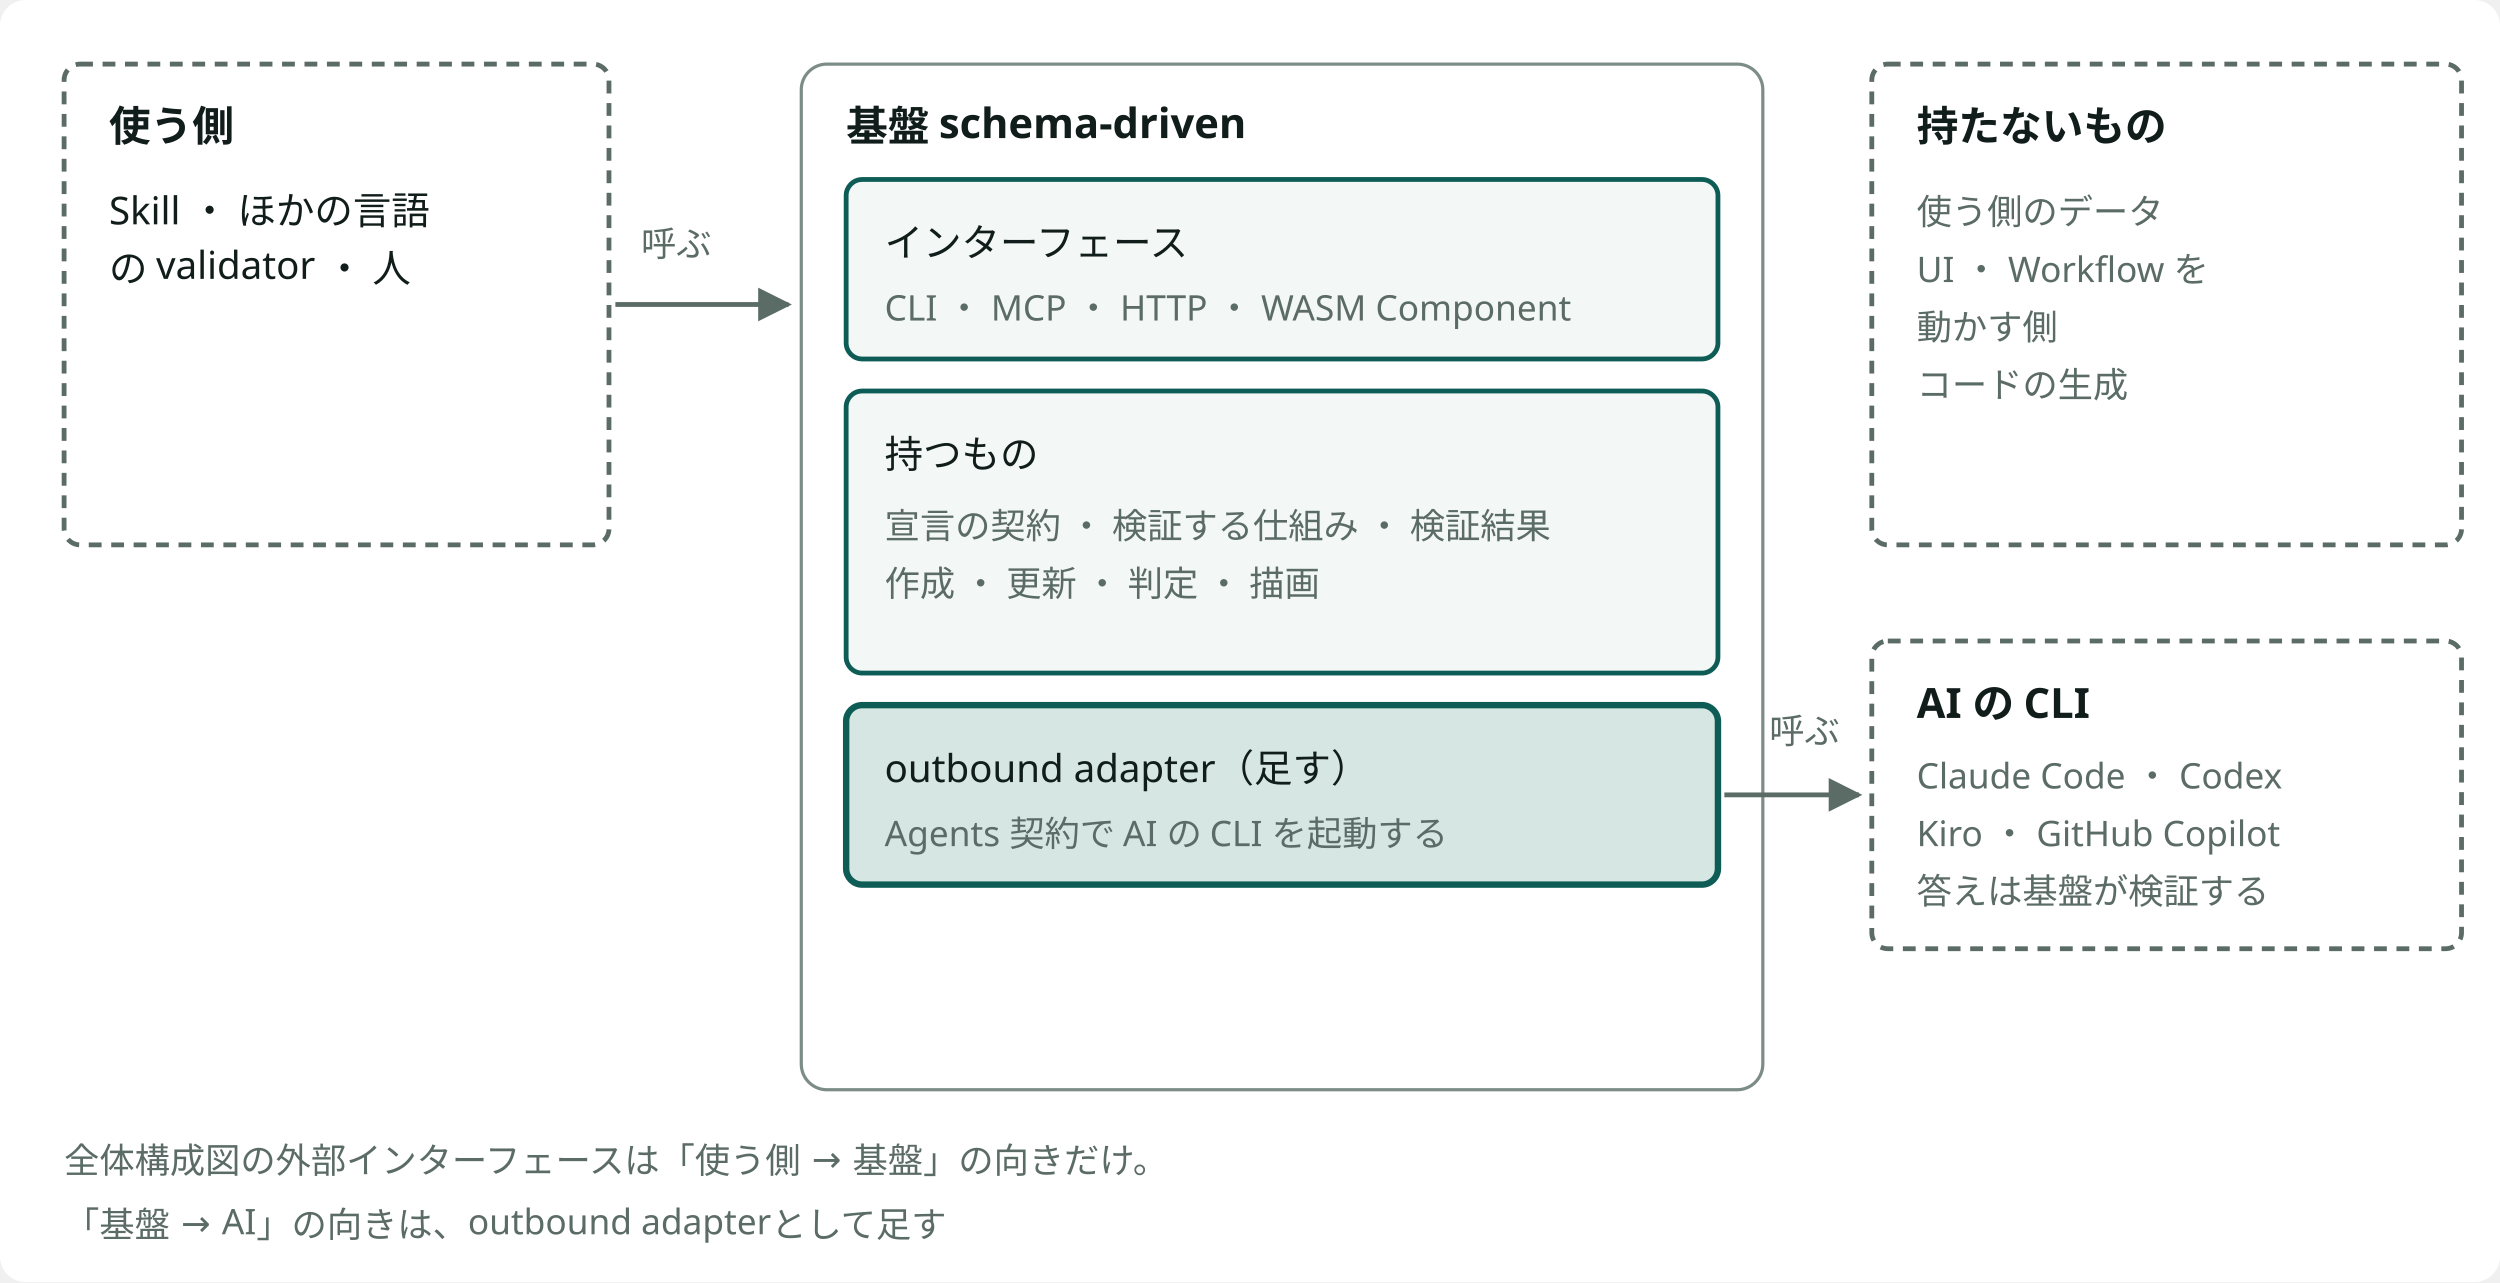
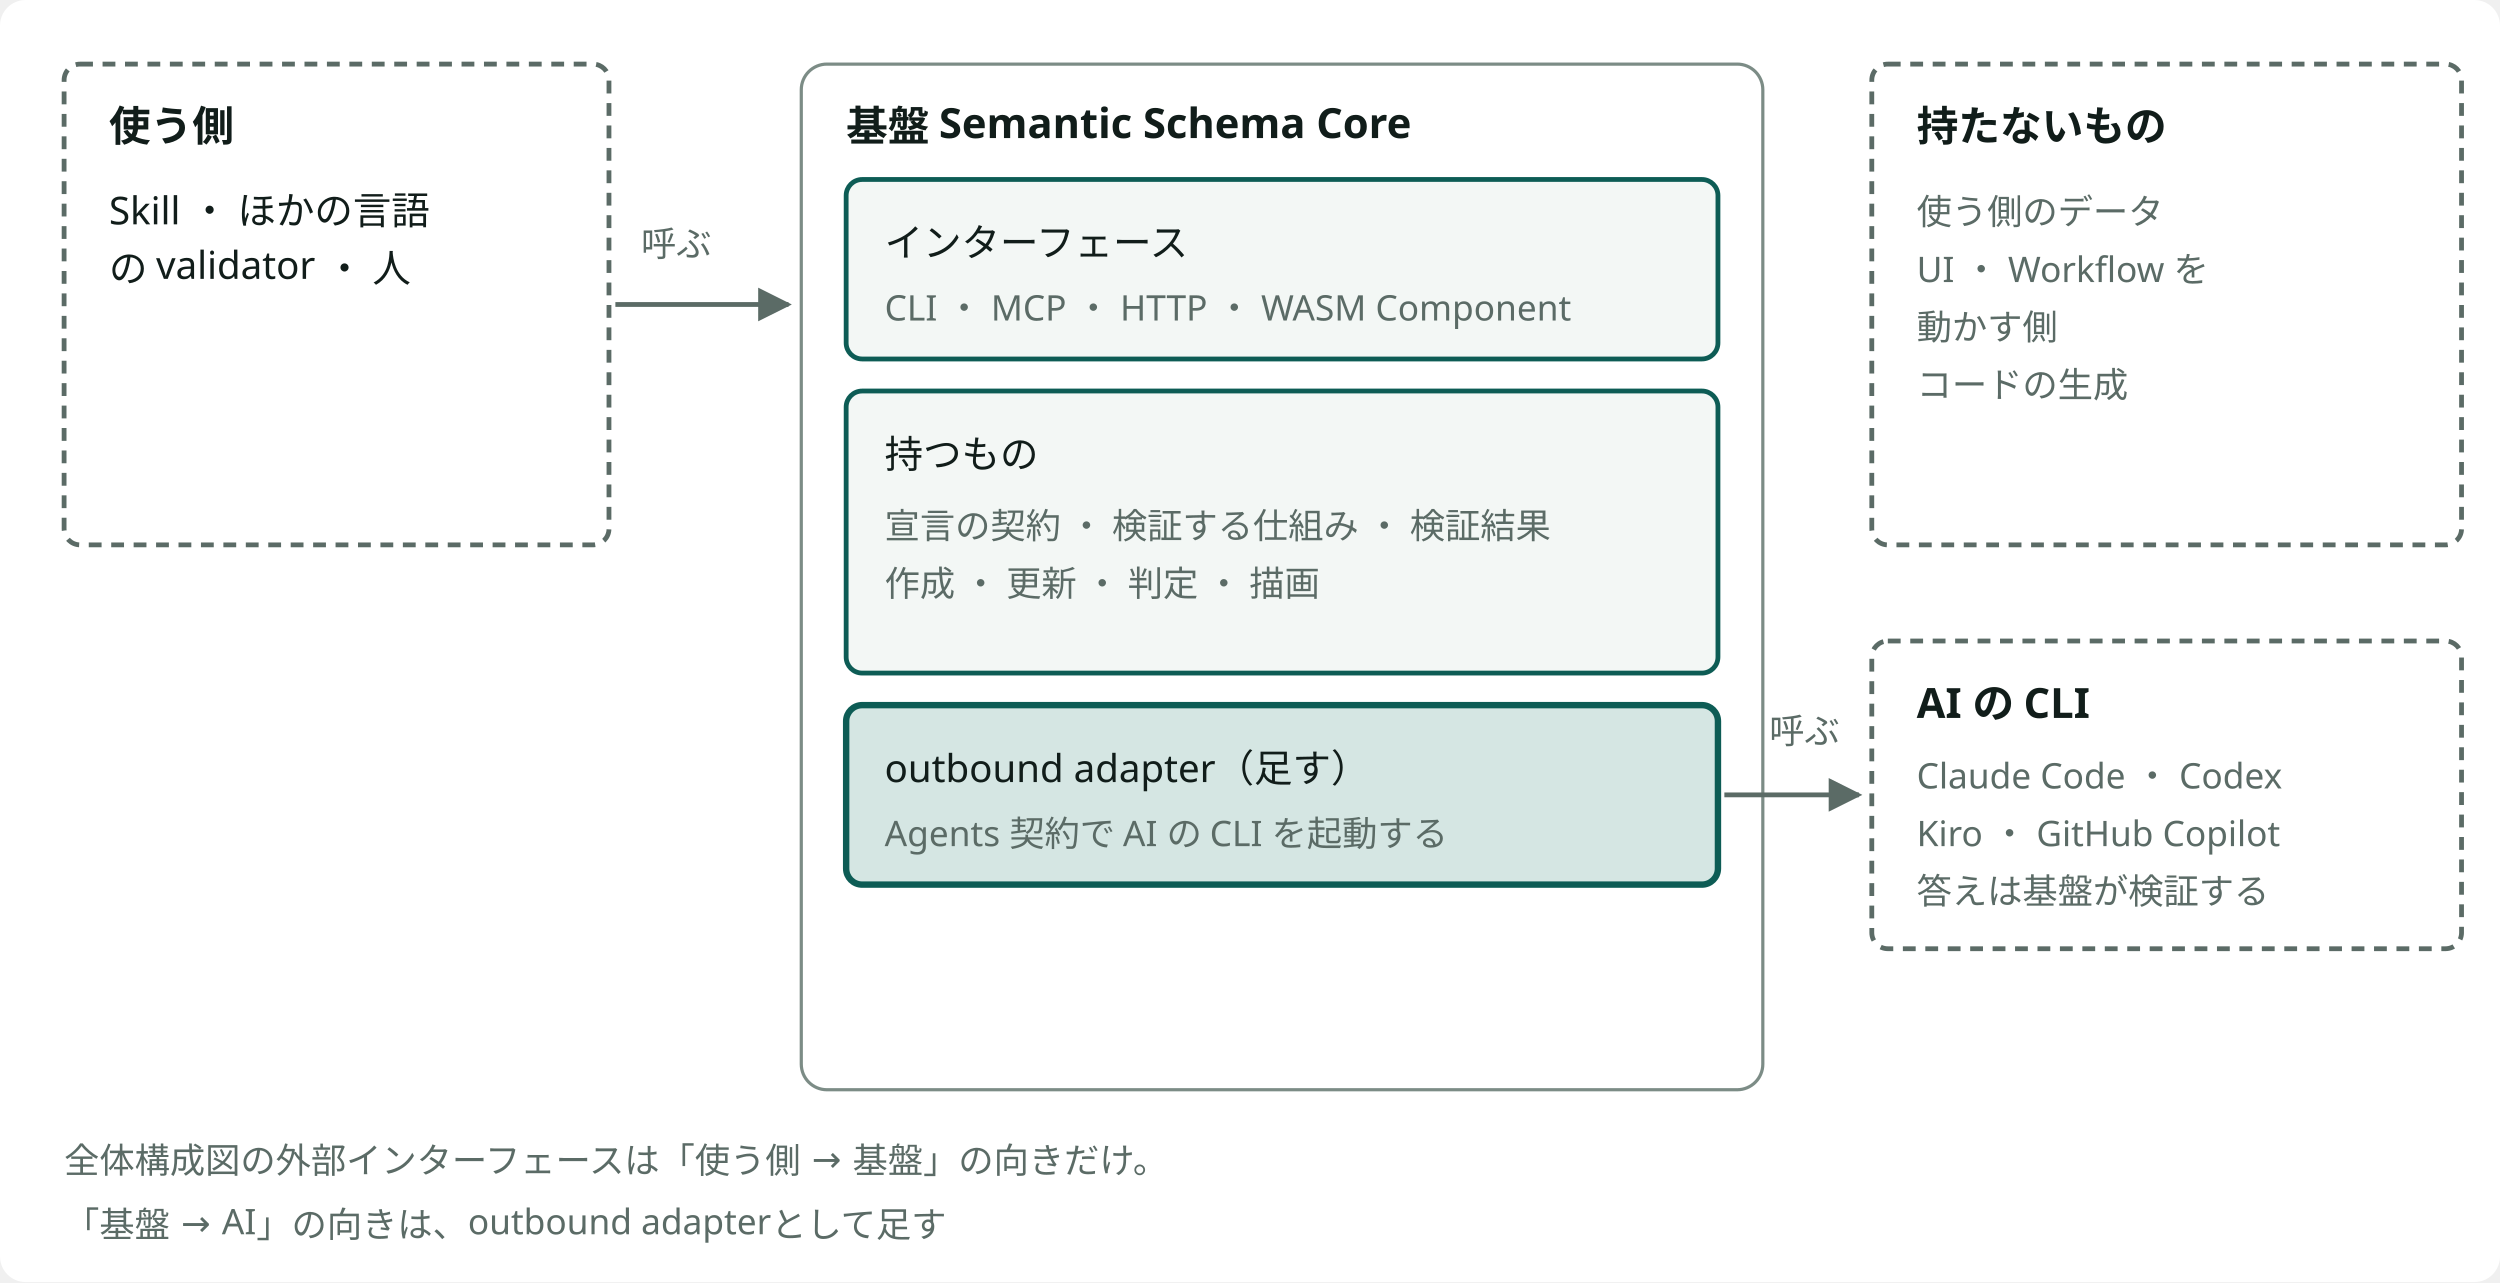
<svg viewBox="0 0 780 400" style="min-width:660px" role="img" aria-label="基盤の境界と、呼ぶ向き" class="dsvg">
-   <style data-dsvg="dark">.dsvg .canvas{fill:var(--dsvg-area-fill,#FFFFFF)}.dsvg .boundary{stroke:var(--dsvg-ink-soft,#5B6B66)}.dsvg .title{fill:var(--dsvg-ink,#111D1A);font-size:13px;font-weight:700}.dsvg .label{fill:var(--dsvg-ink,#111D1A);font-size:12px}.dsvg .flow{stroke:var(--dsvg-ink-soft,#5B6B66)}.dsvg .note{fill:var(--dsvg-ink-soft,#5B6B66);font-size:11px}.dsvg .area{fill:var(--dsvg-area-fill,#FFFFFF);stroke:var(--dsvg-line,#7C8C86)}.dsvg .box{fill:var(--dsvg-box-fill,#F3F7F5);stroke:var(--dsvg-accent,#0D5C55)}.dsvg .box.focus{fill:var(--dsvg-accent-bg,#D5E6E3);stroke:var(--dsvg-accent,#0D5C55)}.dsvg #dsvg-d40c4e3d-arrow-5B6B66 path{fill:var(--dsvg-ink-soft,#5B6B66)}@media (prefers-color-scheme:dark){:root:not([data-theme="light"]) .dsvg,.dsvg:root:not([data-theme="light"]){--dsvg-area-fill:#22302D;--dsvg-ink-soft:#9DADA8;--dsvg-ink:#E6EEEB;--dsvg-line:#62756F;--dsvg-box-fill:#16211E;--dsvg-accent:#6CC9B8;--dsvg-accent-bg:#173330}}:root[data-theme="dark"] .dsvg{--dsvg-area-fill:#22302D;--dsvg-ink-soft:#9DADA8;--dsvg-ink:#E6EEEB;--dsvg-line:#62756F;--dsvg-box-fill:#16211E;--dsvg-accent:#6CC9B8;--dsvg-accent-bg:#173330}</style>
+   <style data-dsvg="dark">.dsvg .canvas{fill:var(--dsvg-area-fill,#FFFFFF)}.dsvg .boundary{stroke:var(--dsvg-ink-soft,#5B6B66)}.dsvg .title{fill:var(--dsvg-ink,#111D1A);font-size:13px;font-weight:700}.dsvg .label{fill:var(--dsvg-ink,#111D1A);font-size:12px}.dsvg .flow{stroke:var(--dsvg-ink-soft,#5B6B66)}.dsvg .note{fill:var(--dsvg-ink-soft,#5B6B66);font-size:11px}.dsvg .area{fill:var(--dsvg-area-fill,#FFFFFF);stroke:var(--dsvg-line,#7C8C86)}.dsvg .box{fill:var(--dsvg-box-fill,#F3F7F5);stroke:var(--dsvg-accent,#0D5C55)}.dsvg .box.focus{fill:var(--dsvg-accent-bg,#D5E6E3);stroke:var(--dsvg-accent,#0D5C55)}.dsvg #dsvg-e9aa240d-arrow-5B6B66 path{fill:var(--dsvg-ink-soft,#5B6B66)}@media (prefers-color-scheme:dark){:root:not([data-theme="light"]) .dsvg,.dsvg:root:not([data-theme="light"]){--dsvg-area-fill:#22302D;--dsvg-ink-soft:#9DADA8;--dsvg-ink:#E6EEEB;--dsvg-line:#62756F;--dsvg-box-fill:#16211E;--dsvg-accent:#6CC9B8;--dsvg-accent-bg:#173330}}:root[data-theme="dark"] .dsvg{--dsvg-area-fill:#22302D;--dsvg-ink-soft:#9DADA8;--dsvg-ink:#E6EEEB;--dsvg-line:#62756F;--dsvg-box-fill:#16211E;--dsvg-accent:#6CC9B8;--dsvg-accent-bg:#173330}</style>
  <defs data-dsvg="marker">
-     <marker id="dsvg-d40c4e3d-arrow-5B6B66" viewBox="0 0 10 10" refX="9" refY="5" markerWidth="7" markerHeight="7" orient="auto-start-reverse">
+     <marker id="dsvg-e9aa240d-arrow-5B6B66" viewBox="0 0 10 10" refX="9" refY="5" markerWidth="7" markerHeight="7" orient="auto-start-reverse">
      <path d="M0,0 L10,5 L0,10 z" fill="#5B6B66" />
    </marker>
  </defs>
  <rect data-dsvg="canvas" class="canvas" x="0.0" y="0.0" width="780.0" height="400.0" fill="#FFFFFF" rx="8" />
  <rect class="boundary" x="20" y="20" width="170" height="150" fill="none" stroke="#5B6B66" stroke-width="1.5" stroke-dasharray="4 3" rx="5" />
  <text class="title" x="34" y="44" font-family="Noto Sans JP, Hiragino Kaku Gothic ProN, sans-serif" font-size="13" font-weight="700" fill="#111D1A">使う側</text>
  <text class="label" x="34" y="70" font-family="Noto Sans JP, Hiragino Kaku Gothic ProN, sans-serif" font-size="12" fill="#111D1A">Skill ・ ほかの言語</text>
  <text class="label" x="34" y="88" font-family="Noto Sans JP, Hiragino Kaku Gothic ProN, sans-serif" font-size="12" fill="#111D1A">の validator ・ 人</text>
-   <path class="flow" d="M192,95 H246" fill="none" stroke="#5B6B66" stroke-width="1.5" marker-end="url(#dsvg-d40c4e3d-arrow-5B6B66)" />
+   <path class="flow" d="M192,95 H246" fill="none" stroke="#5B6B66" stroke-width="1.5" marker-end="url(#dsvg-e9aa240d-arrow-5B6B66)" />
  <text class="note" x="200" y="80" font-family="Noto Sans JP, Hiragino Kaku Gothic ProN, sans-serif" font-size="11" fill="#5B6B66">呼ぶ</text>
  <rect class="area" x="250" y="20" width="300" height="320" fill="#FFFFFF" stroke="#7C8C86" stroke-width="1" rx="8" />
-   <text class="title" x="264" y="44" font-family="Noto Sans JP, Hiragino Kaku Gothic ProN, sans-serif" font-size="13" font-weight="700" fill="#111D1A">基盤 schema-driven</text>
+   <text class="title" x="264" y="44" font-family="Noto Sans JP, Hiragino Kaku Gothic ProN, sans-serif" font-size="13" font-weight="700" fill="#111D1A">基盤 Semantic Schema Core</text>
  <rect class="box" x="264" y="56" width="272" height="56" fill="#F3F7F5" stroke="#0D5C55" stroke-width="1.5" rx="5" />
  <text class="label" x="276" y="80" font-family="Noto Sans JP, Hiragino Kaku Gothic ProN, sans-serif" font-size="12" fill="#111D1A">インターフェース</text>
  <text class="note" x="276" y="100" font-family="Noto Sans JP, Hiragino Kaku Gothic ProN, sans-serif" font-size="11" fill="#5B6B66">CLI ・ MCP ・ HTTP ・ WASM Component</text>
  <rect class="box" x="264" y="122" width="272" height="88" fill="#F3F7F5" stroke="#0D5C55" stroke-width="1.5" rx="5" />
  <text class="label" x="276" y="146" font-family="Noto Sans JP, Hiragino Kaku Gothic ProN, sans-serif" font-size="12" fill="#111D1A">持つもの</text>
  <text class="note" x="276" y="168" font-family="Noto Sans JP, Hiragino Kaku Gothic ProN, sans-serif" font-size="11" fill="#5B6B66">宣言の契約 ・ 検証する仕組み ・ 検証結果</text>
  <text class="note" x="276" y="186" font-family="Noto Sans JP, Hiragino Kaku Gothic ProN, sans-serif" font-size="11" fill="#5B6B66">作成 ・ 更新 ・ 判定 ・ 描画</text>
  <rect class="box focus" x="264" y="220" width="272" height="56" fill="#D5E6E3" stroke="#0D5C55" stroke-width="2" rx="5" />
  <text class="label" x="276" y="244" font-family="Noto Sans JP, Hiragino Kaku Gothic ProN, sans-serif" font-size="12" fill="#111D1A">outbound adapter（足す）</text>
  <text class="note" x="276" y="264" font-family="Noto Sans JP, Hiragino Kaku Gothic ProN, sans-serif" font-size="11" fill="#5B6B66">Agents 契約で AI の CLI を起動する</text>
-   <path class="flow" d="M538,248 H580" fill="none" stroke="#5B6B66" stroke-width="1.5" marker-end="url(#dsvg-d40c4e3d-arrow-5B6B66)" />
+   <path class="flow" d="M538,248 H580" fill="none" stroke="#5B6B66" stroke-width="1.5" marker-end="url(#dsvg-e9aa240d-arrow-5B6B66)" />
  <text class="note" x="552" y="232" font-family="Noto Sans JP, Hiragino Kaku Gothic ProN, sans-serif" font-size="11" fill="#5B6B66">呼ぶ</text>
  <rect class="boundary" x="584" y="200" width="184" height="96" fill="none" stroke="#5B6B66" stroke-width="1.5" stroke-dasharray="4 3" rx="5" />
  <text class="title" x="598" y="224" font-family="Noto Sans JP, Hiragino Kaku Gothic ProN, sans-serif" font-size="13" font-weight="700" fill="#111D1A">AI の CLI</text>
  <text class="note" x="598" y="246" font-family="Noto Sans JP, Hiragino Kaku Gothic ProN, sans-serif" font-size="11" fill="#5B6B66">Claude Code ・ Codex</text>
  <text class="note" x="598" y="264" font-family="Noto Sans JP, Hiragino Kaku Gothic ProN, sans-serif" font-size="11" fill="#5B6B66">Kiro ・ GitHub Copilot</text>
  <text class="note" x="598" y="282" font-family="Noto Sans JP, Hiragino Kaku Gothic ProN, sans-serif" font-size="11" fill="#5B6B66">答えは基盤が検証する</text>
  <rect class="boundary" x="584" y="20" width="184" height="150" fill="none" stroke="#5B6B66" stroke-width="1.5" stroke-dasharray="4 3" rx="5" />
  <text class="title" x="598" y="44" font-family="Noto Sans JP, Hiragino Kaku Gothic ProN, sans-serif" font-size="13" font-weight="700" fill="#111D1A">持たないもの</text>
  <text class="note" x="598" y="70" font-family="Noto Sans JP, Hiragino Kaku Gothic ProN, sans-serif" font-size="11" fill="#5B6B66">使う側のデータ</text>
  <text class="note" x="598" y="88" font-family="Noto Sans JP, Hiragino Kaku Gothic ProN, sans-serif" font-size="11" fill="#5B6B66">UI ・ Workflow を</text>
  <text class="note" x="598" y="106" font-family="Noto Sans JP, Hiragino Kaku Gothic ProN, sans-serif" font-size="11" fill="#5B6B66">動かす側</text>
  <text class="note" x="598" y="124" font-family="Noto Sans JP, Hiragino Kaku Gothic ProN, sans-serif" font-size="11" fill="#5B6B66">コードの生成</text>
  <text class="note" x="20" y="366" font-family="Noto Sans JP, Hiragino Kaku Gothic ProN, sans-serif" font-size="11" fill="#5B6B66">全体構成図の外部インターフェースは「使う側 → 基盤」の向きだけ。</text>
  <text class="note" x="20" y="386" font-family="Noto Sans JP, Hiragino Kaku Gothic ProN, sans-serif" font-size="11" fill="#5B6B66">「基盤 → AI」の向きは、outbound adapterとして足す</text>
</svg>
